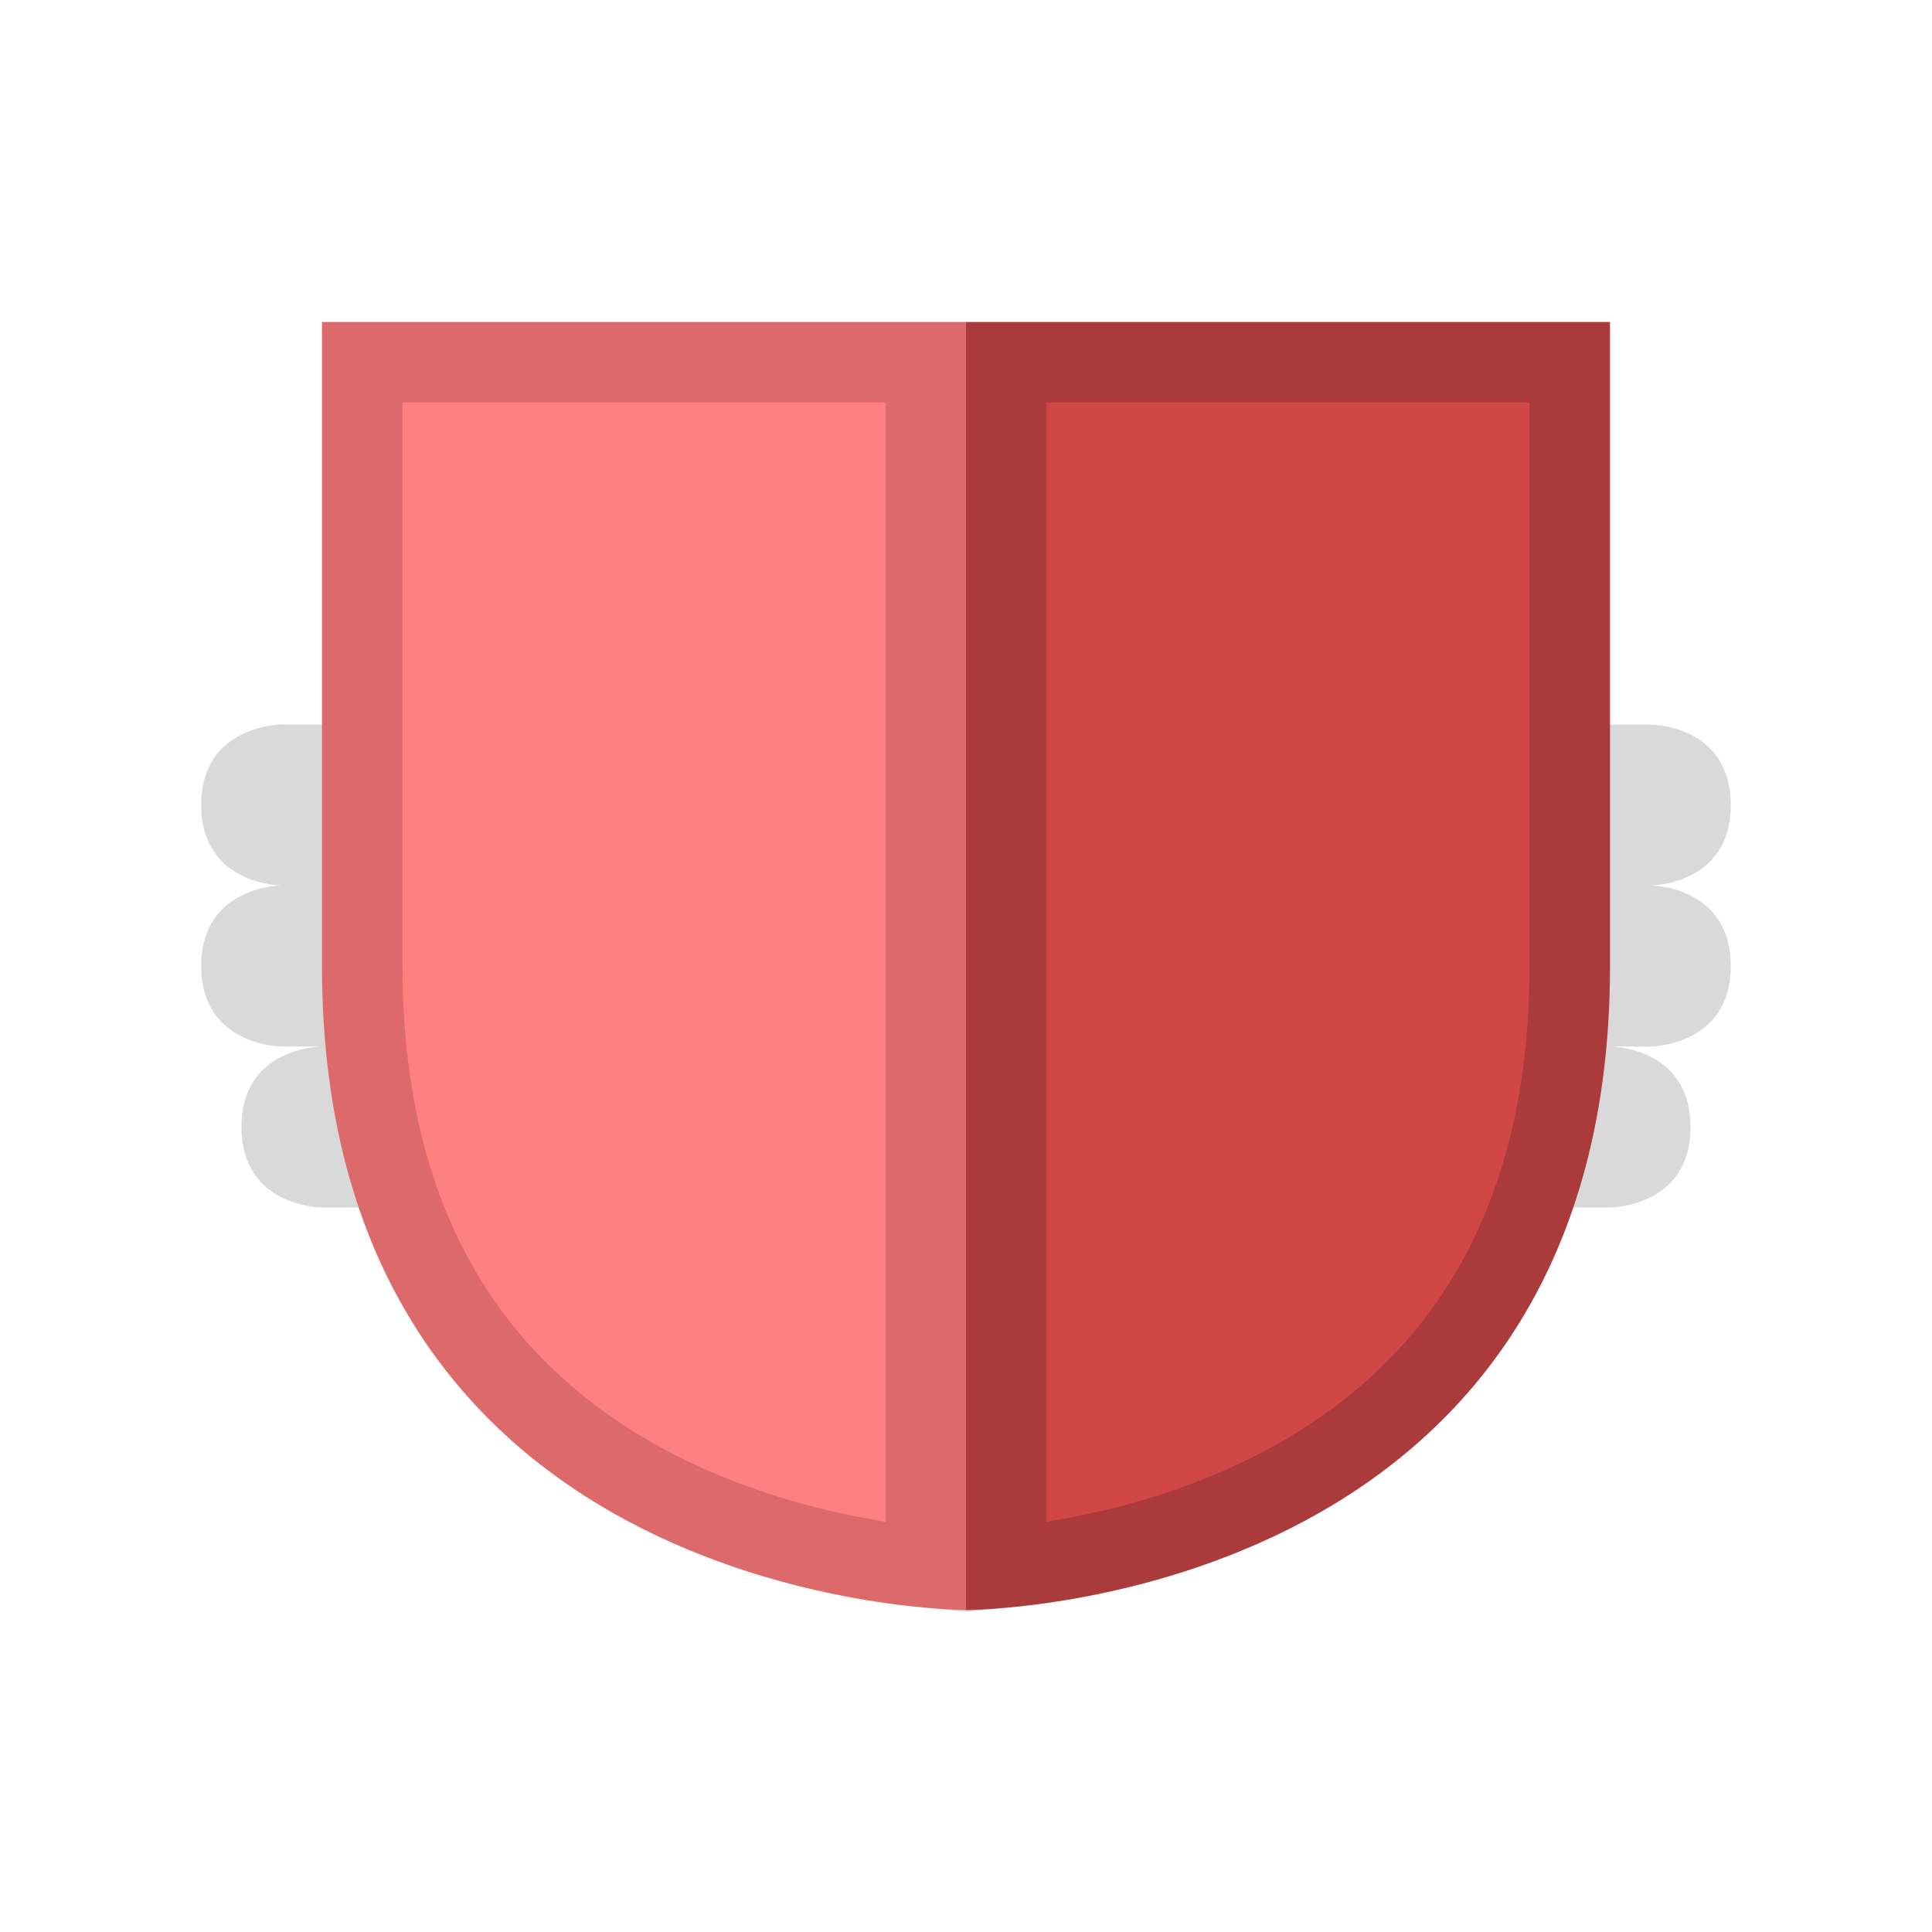
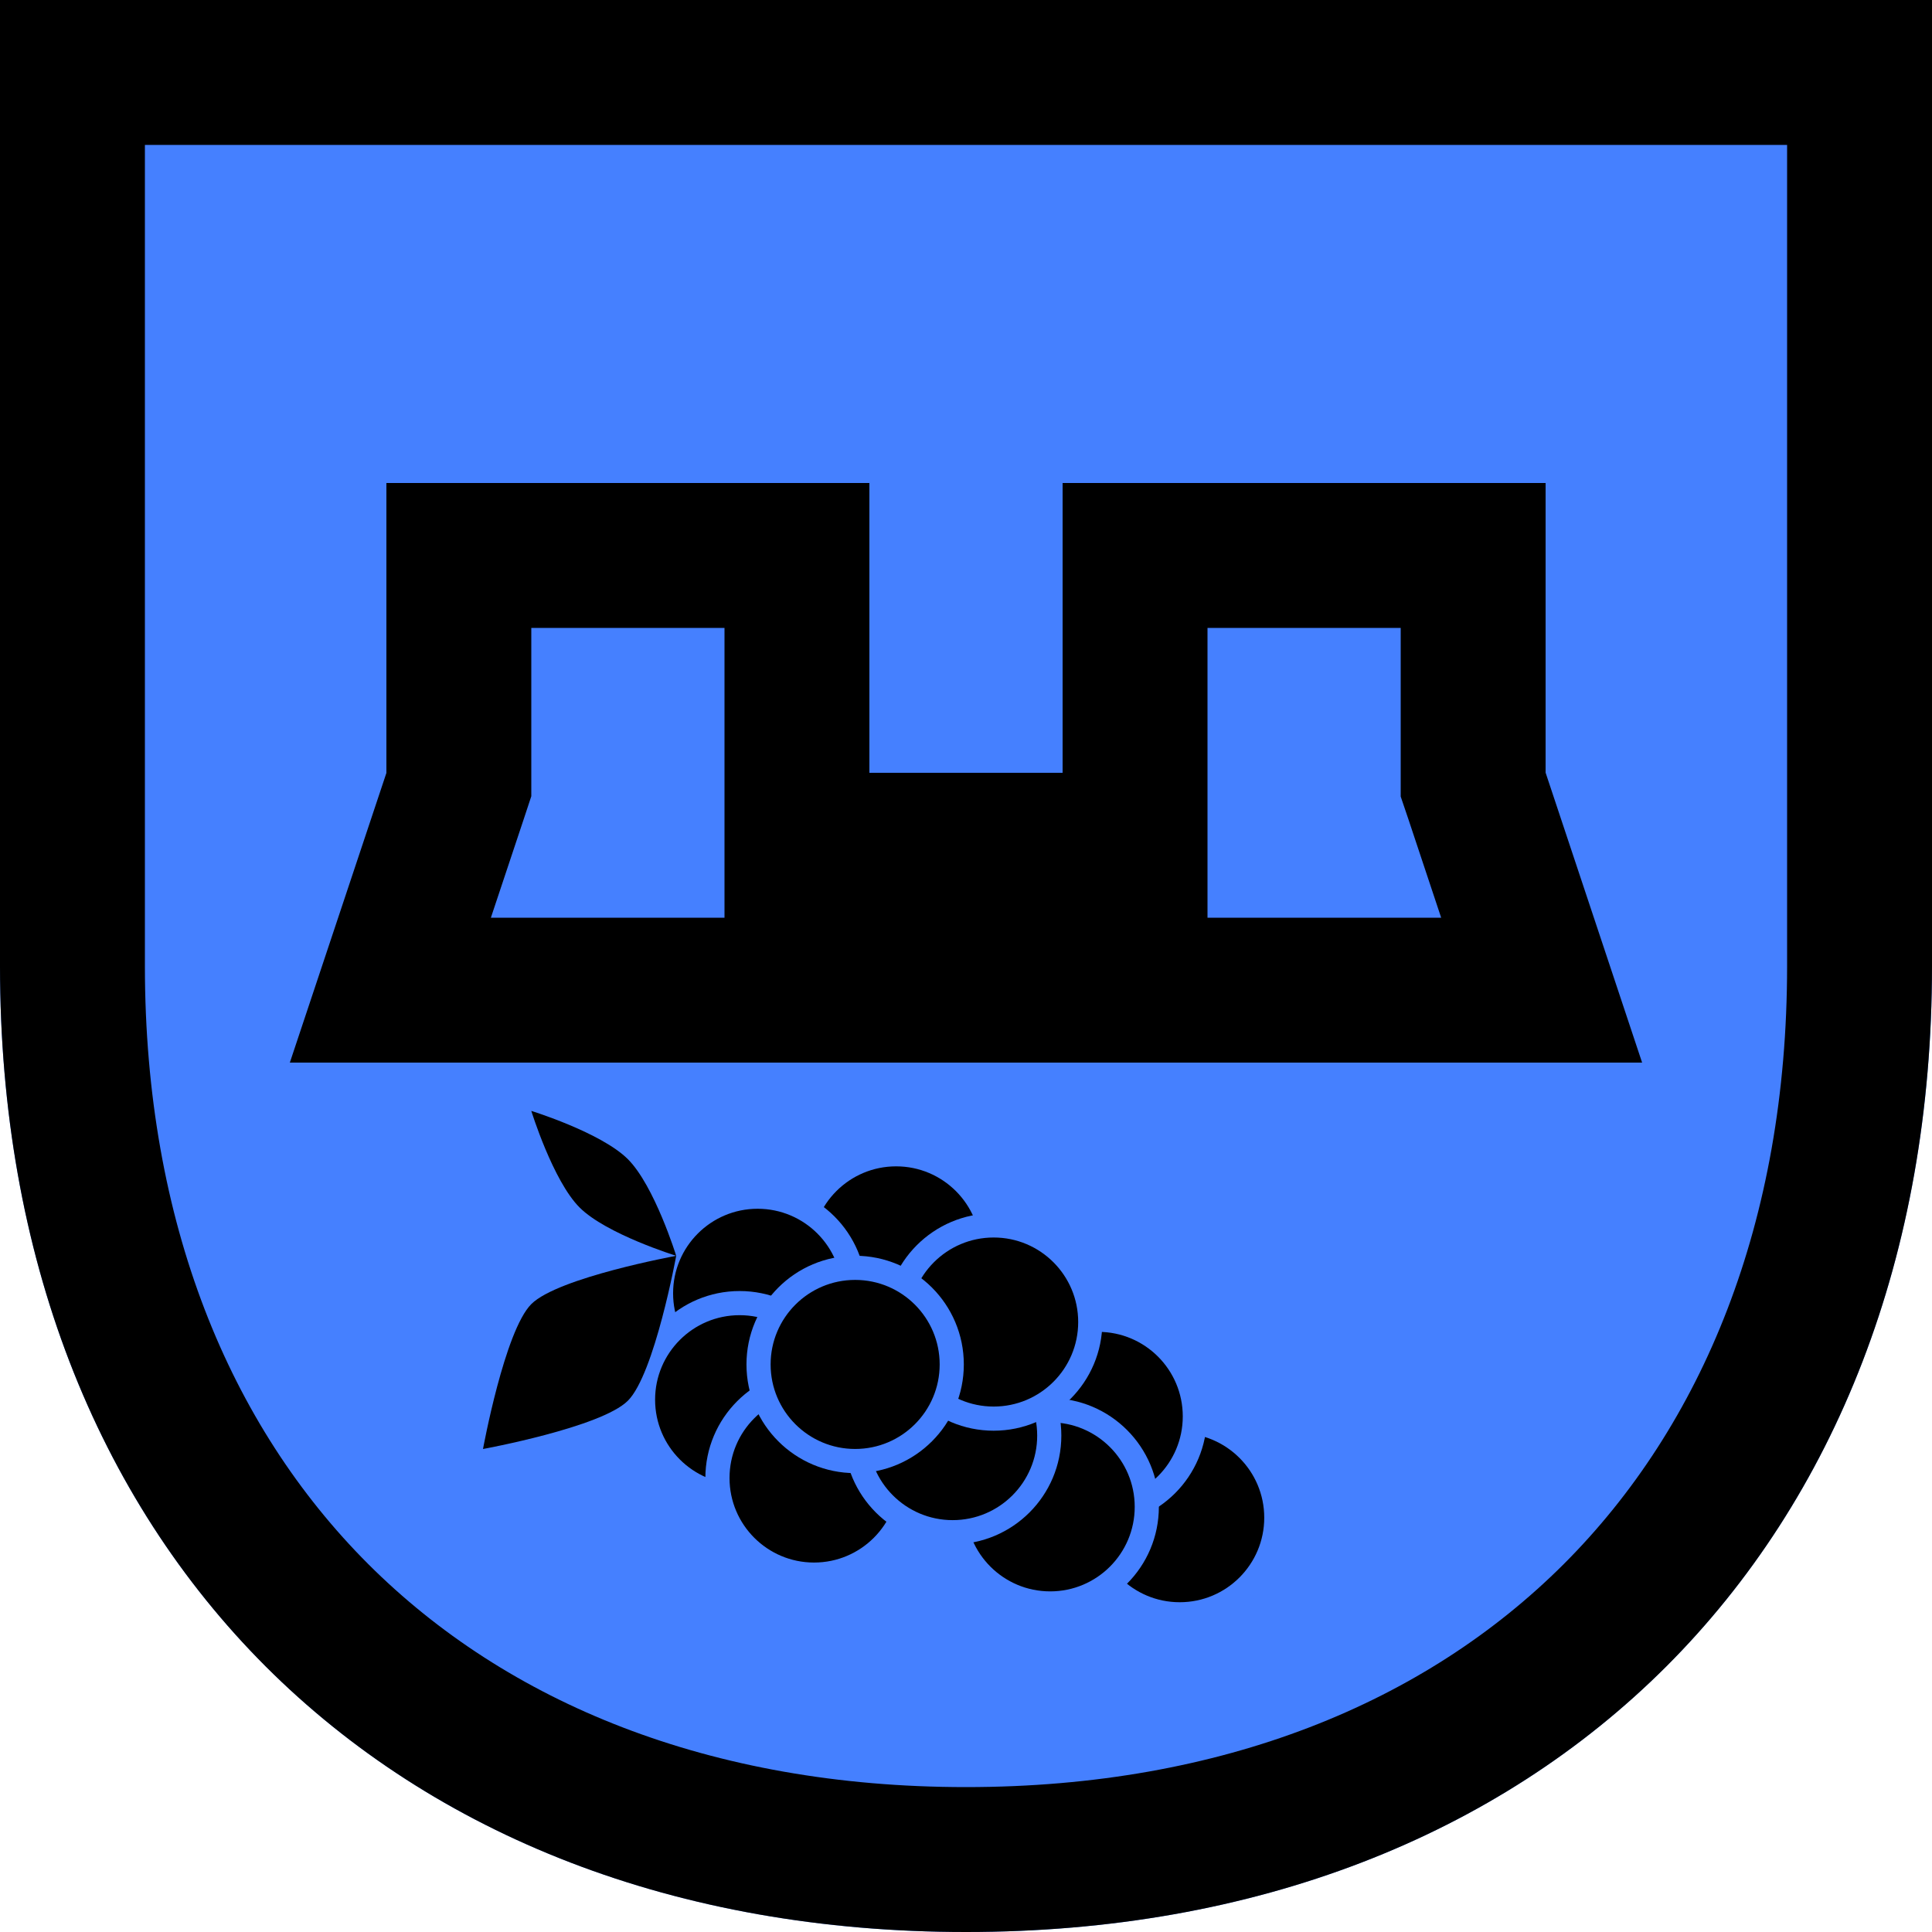
- <svg xmlns="http://www.w3.org/2000/svg" width="24" height="24" viewBox="0 0 24 24" fill="none">
-   <path d="M20.5 9H18V15H20C20 15 21 15 21 14C21 13 20 13 20 13H20.5C20.5 13 21.5 13 21.5 12C21.5 11 20.5 11 20.5 11C20.5 11 21.5 11 21.5 10C21.5 9 20.5 9 20.5 9Z" fill="#D9D9D9" />
-   <path d="M3.5 9H6V15H4C4 15 3 15 3 14C3 13 4 13 4 13H3.5C3.5 13 2.5 13 2.5 12C2.5 11 3.5 11 3.5 11C3.5 11 2.5 11 2.5 10C2.5 9 3.5 9 3.5 9Z" fill="#D9D9D9" />
-   <path d="M20 4H12V20C12 20 20 20 20 12V4Z" fill="#D14747" />
-   <path d="M13.168 19.382C12.91 19.425 12.683 19.452 12.5 19.47V4.5H19.5V12C19.5 13.912 19.023 15.314 18.334 16.348C17.643 17.385 16.717 18.082 15.776 18.553C14.834 19.024 13.885 19.262 13.168 19.382Z" stroke="black" stroke-opacity="0.18" />
-   <path d="M4 4H12V20C12 20 4 20 4 12V4Z" fill="#FF8080" />
-   <path d="M10.832 19.382C11.09 19.425 11.317 19.452 11.5 19.47V4.5H4.5V12C4.5 13.912 4.977 15.314 5.666 16.348C6.357 17.385 7.283 18.082 8.224 18.553C9.166 19.024 10.115 19.262 10.832 19.382Z" stroke="#390000" stroke-opacity="0.17" />
+ <svg xmlns="http://www.w3.org/2000/svg" width="20" height="20" viewBox="0 0 20 20" fill="none">
+   <path d="M20 0H0V10C0 16 4 20 10 20C16 20 20 16 20 10V0Z" fill="#4580FF" />
+   <path d="M0.75 10V0.75H19.25V10C19.25 12.83 18.31 15.129 16.72 16.72C15.129 18.31 12.83 19.25 10 19.25C7.17 19.25 4.871 18.31 3.28 16.72C1.69 15.129 0.75 12.83 0.75 10Z" fill="#4580FF" stroke="black" stroke-width="1.5" />
+   <circle cx="12.213" cy="15.711" r="1" transform="rotate(-90 12.2128 15.7114)" fill="black" stroke="#4580FF" stroke-width="0.25" />
+   <circle cx="9.277" cy="12.949" r="1" transform="rotate(-90 9.2769 12.9491)" fill="black" stroke="#4580FF" stroke-width="0.25" />
+   <circle cx="7.842" cy="13.388" r="1" transform="rotate(-90 7.84245 13.3876)" fill="black" stroke="#4580FF" stroke-width="0.25" />
+   <circle cx="11.369" cy="14.662" r="1" transform="rotate(-90 11.3692 14.6622)" fill="black" stroke="#4580FF" stroke-width="0.25" />
+   <circle cx="10.871" cy="15.599" r="1" transform="rotate(-90 10.8712 15.5987)" fill="black" stroke="#4580FF" stroke-width="0.25" />
+   <circle cx="7.657" cy="14.49" r="1" transform="rotate(-90 7.65666 14.4901)" fill="black" stroke="#4580FF" stroke-width="0.25" />
+   <circle cx="8.427" cy="15.3" r="1" transform="rotate(-90 8.42719 15.3002)" fill="black" stroke="#4580FF" stroke-width="0.25" />
+   <circle cx="9.862" cy="14.862" r="1" transform="rotate(-90 9.86165 14.8617)" fill="black" stroke="#4580FF" stroke-width="0.25" />
+   <circle cx="10.287" cy="13.686" r="1" transform="rotate(-90 10.2865 13.6861)" fill="black" stroke="#4580FF" stroke-width="0.25" />
+   <circle cx="8.852" cy="14.125" r="1" transform="rotate(-90 8.85204 14.1246)" fill="black" stroke="#4580FF" stroke-width="0.25" />
+   <path d="M6.5 14.5C6.776 14.224 7 13 7 13C7 13 5.776 13.224 5.5 13.5C5.224 13.776 5 15 5 15C5 15 6.224 14.776 6.5 14.5Z" fill="black" />
+   <path d="M6.5 12C6.776 12.276 7 13 7 13C7 13 6.276 12.776 6 12.5C5.724 12.224 5.5 11.5 5.5 11.5C5.5 11.5 6.224 11.724 6.5 12Z" fill="black" />
+   <path d="M4.75 8V5.75H8.25V8V8.75H9H11H11.75V8V5.75H15.25V8V8.122L15.289 8.237L15.959 10.25H4.041L4.712 8.237L4.75 8.122V8Z" stroke="black" stroke-width="1.5" />
</svg>
